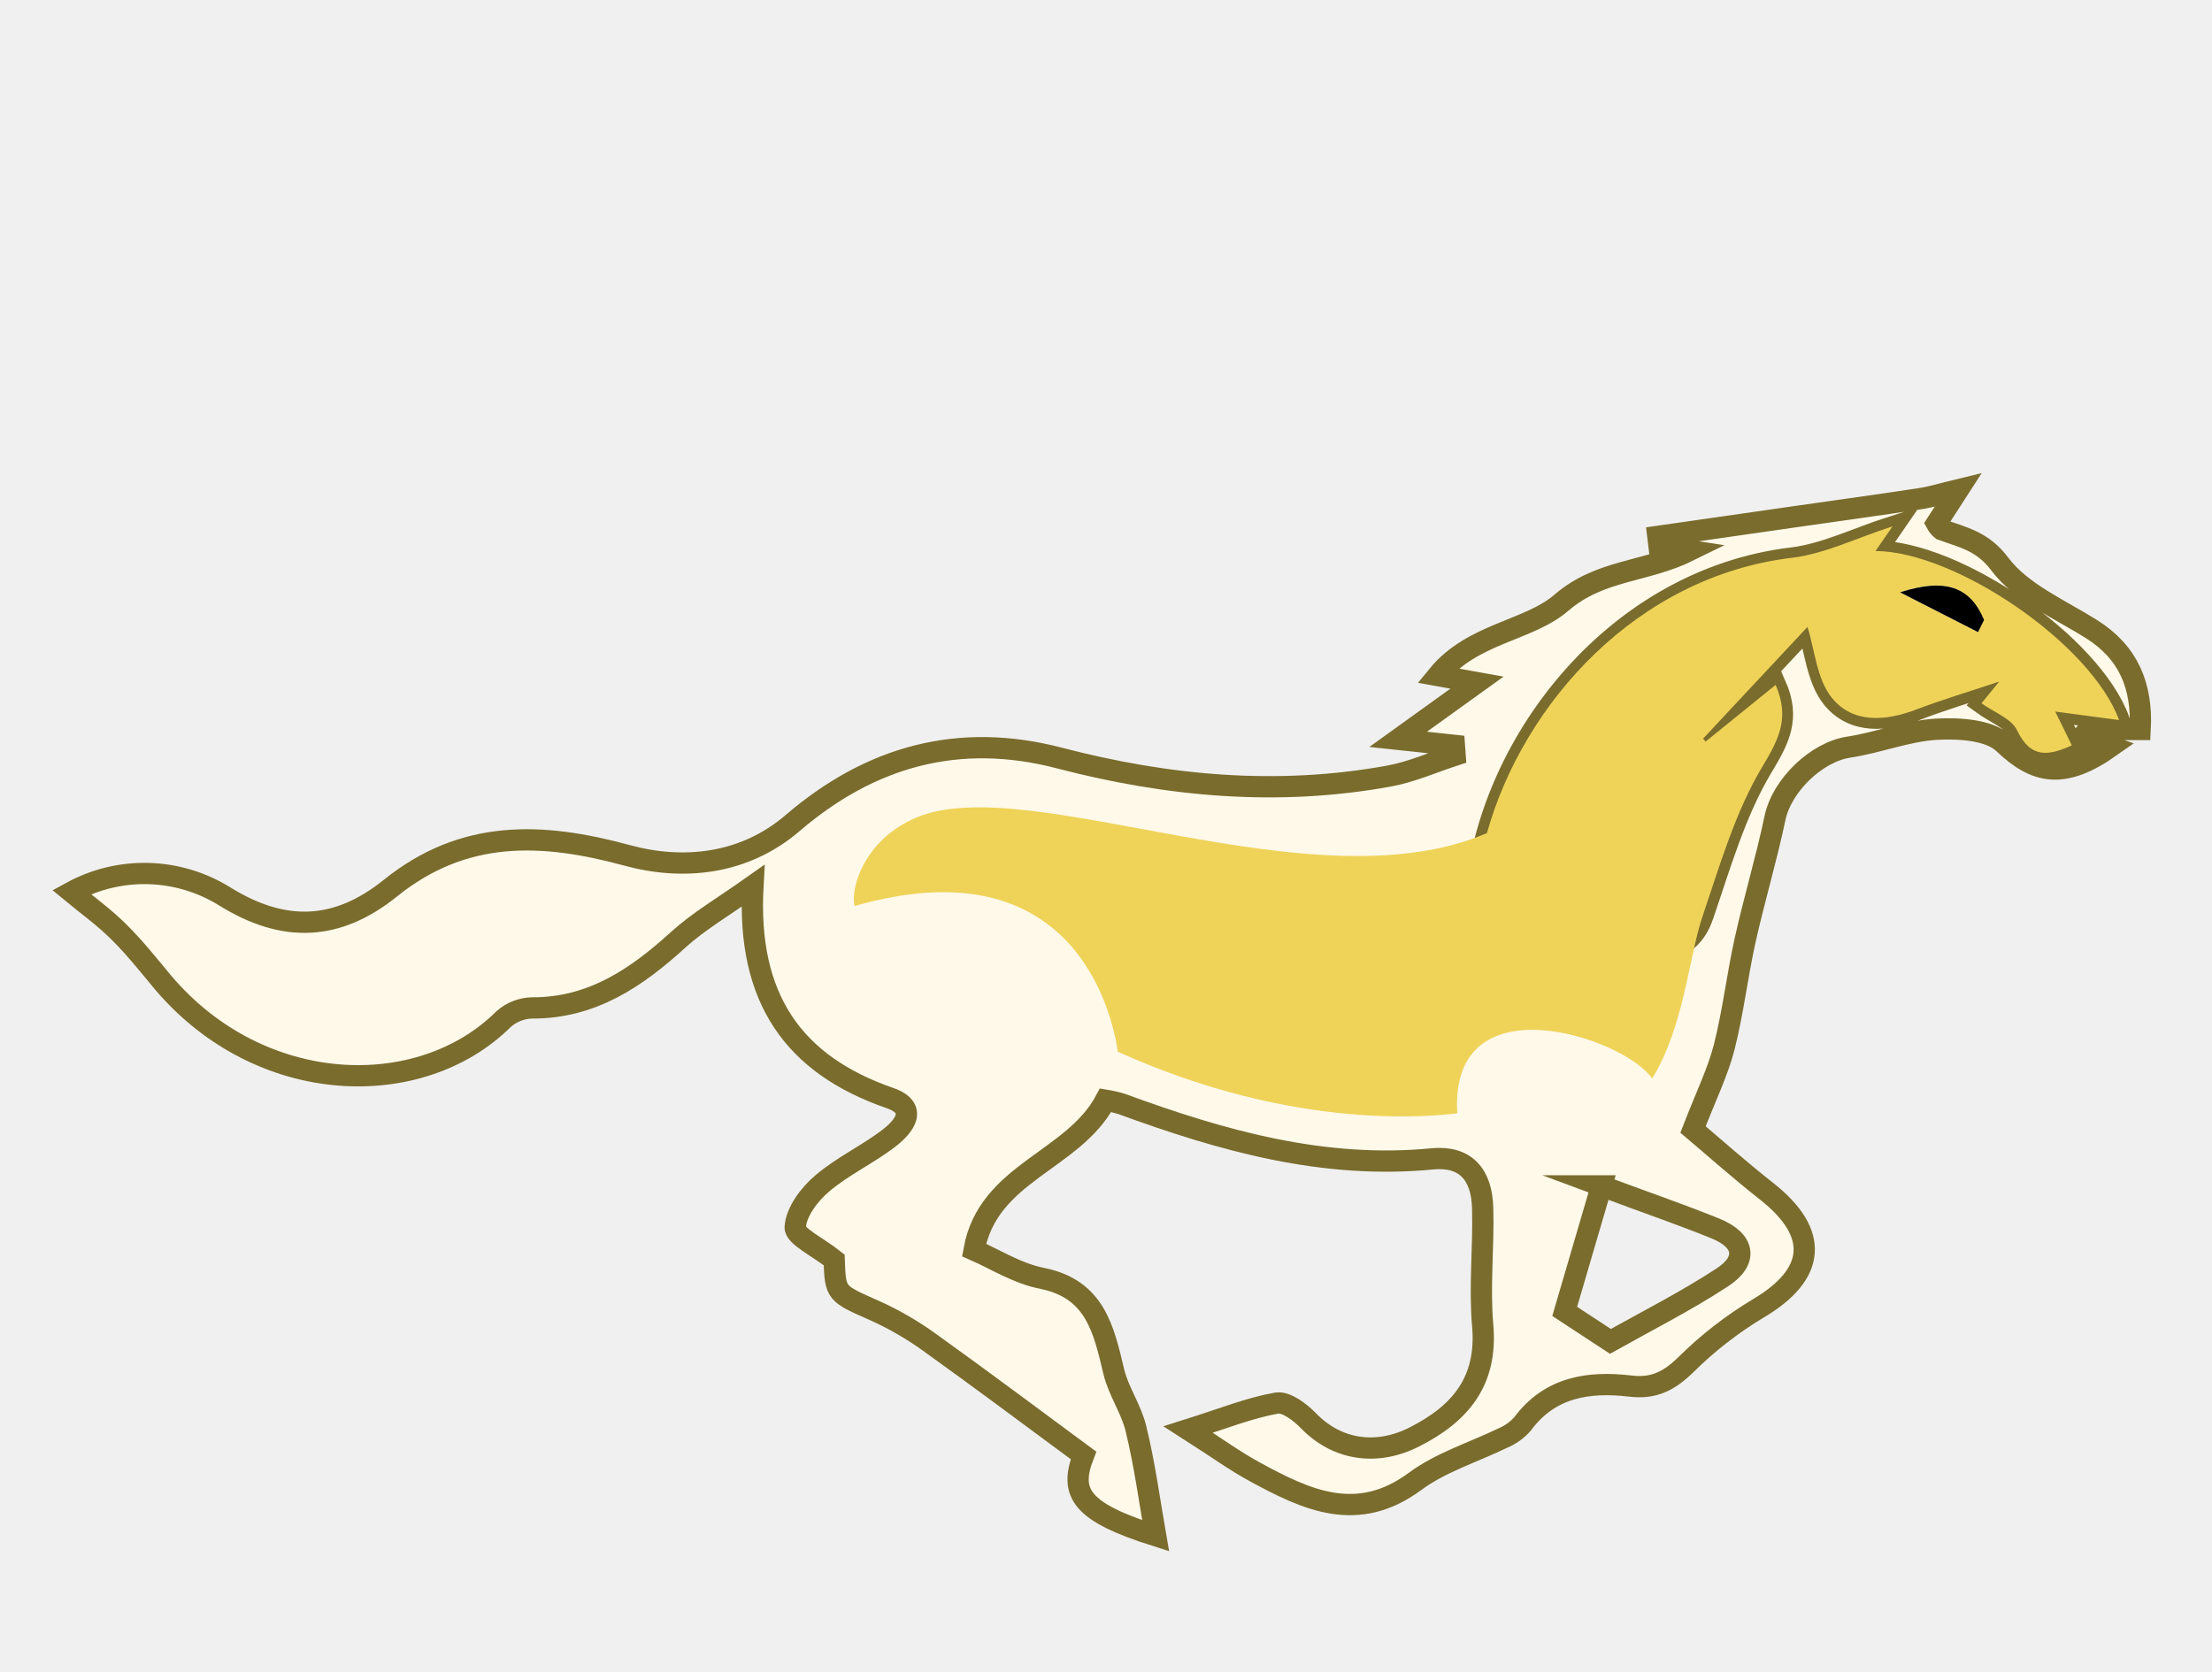
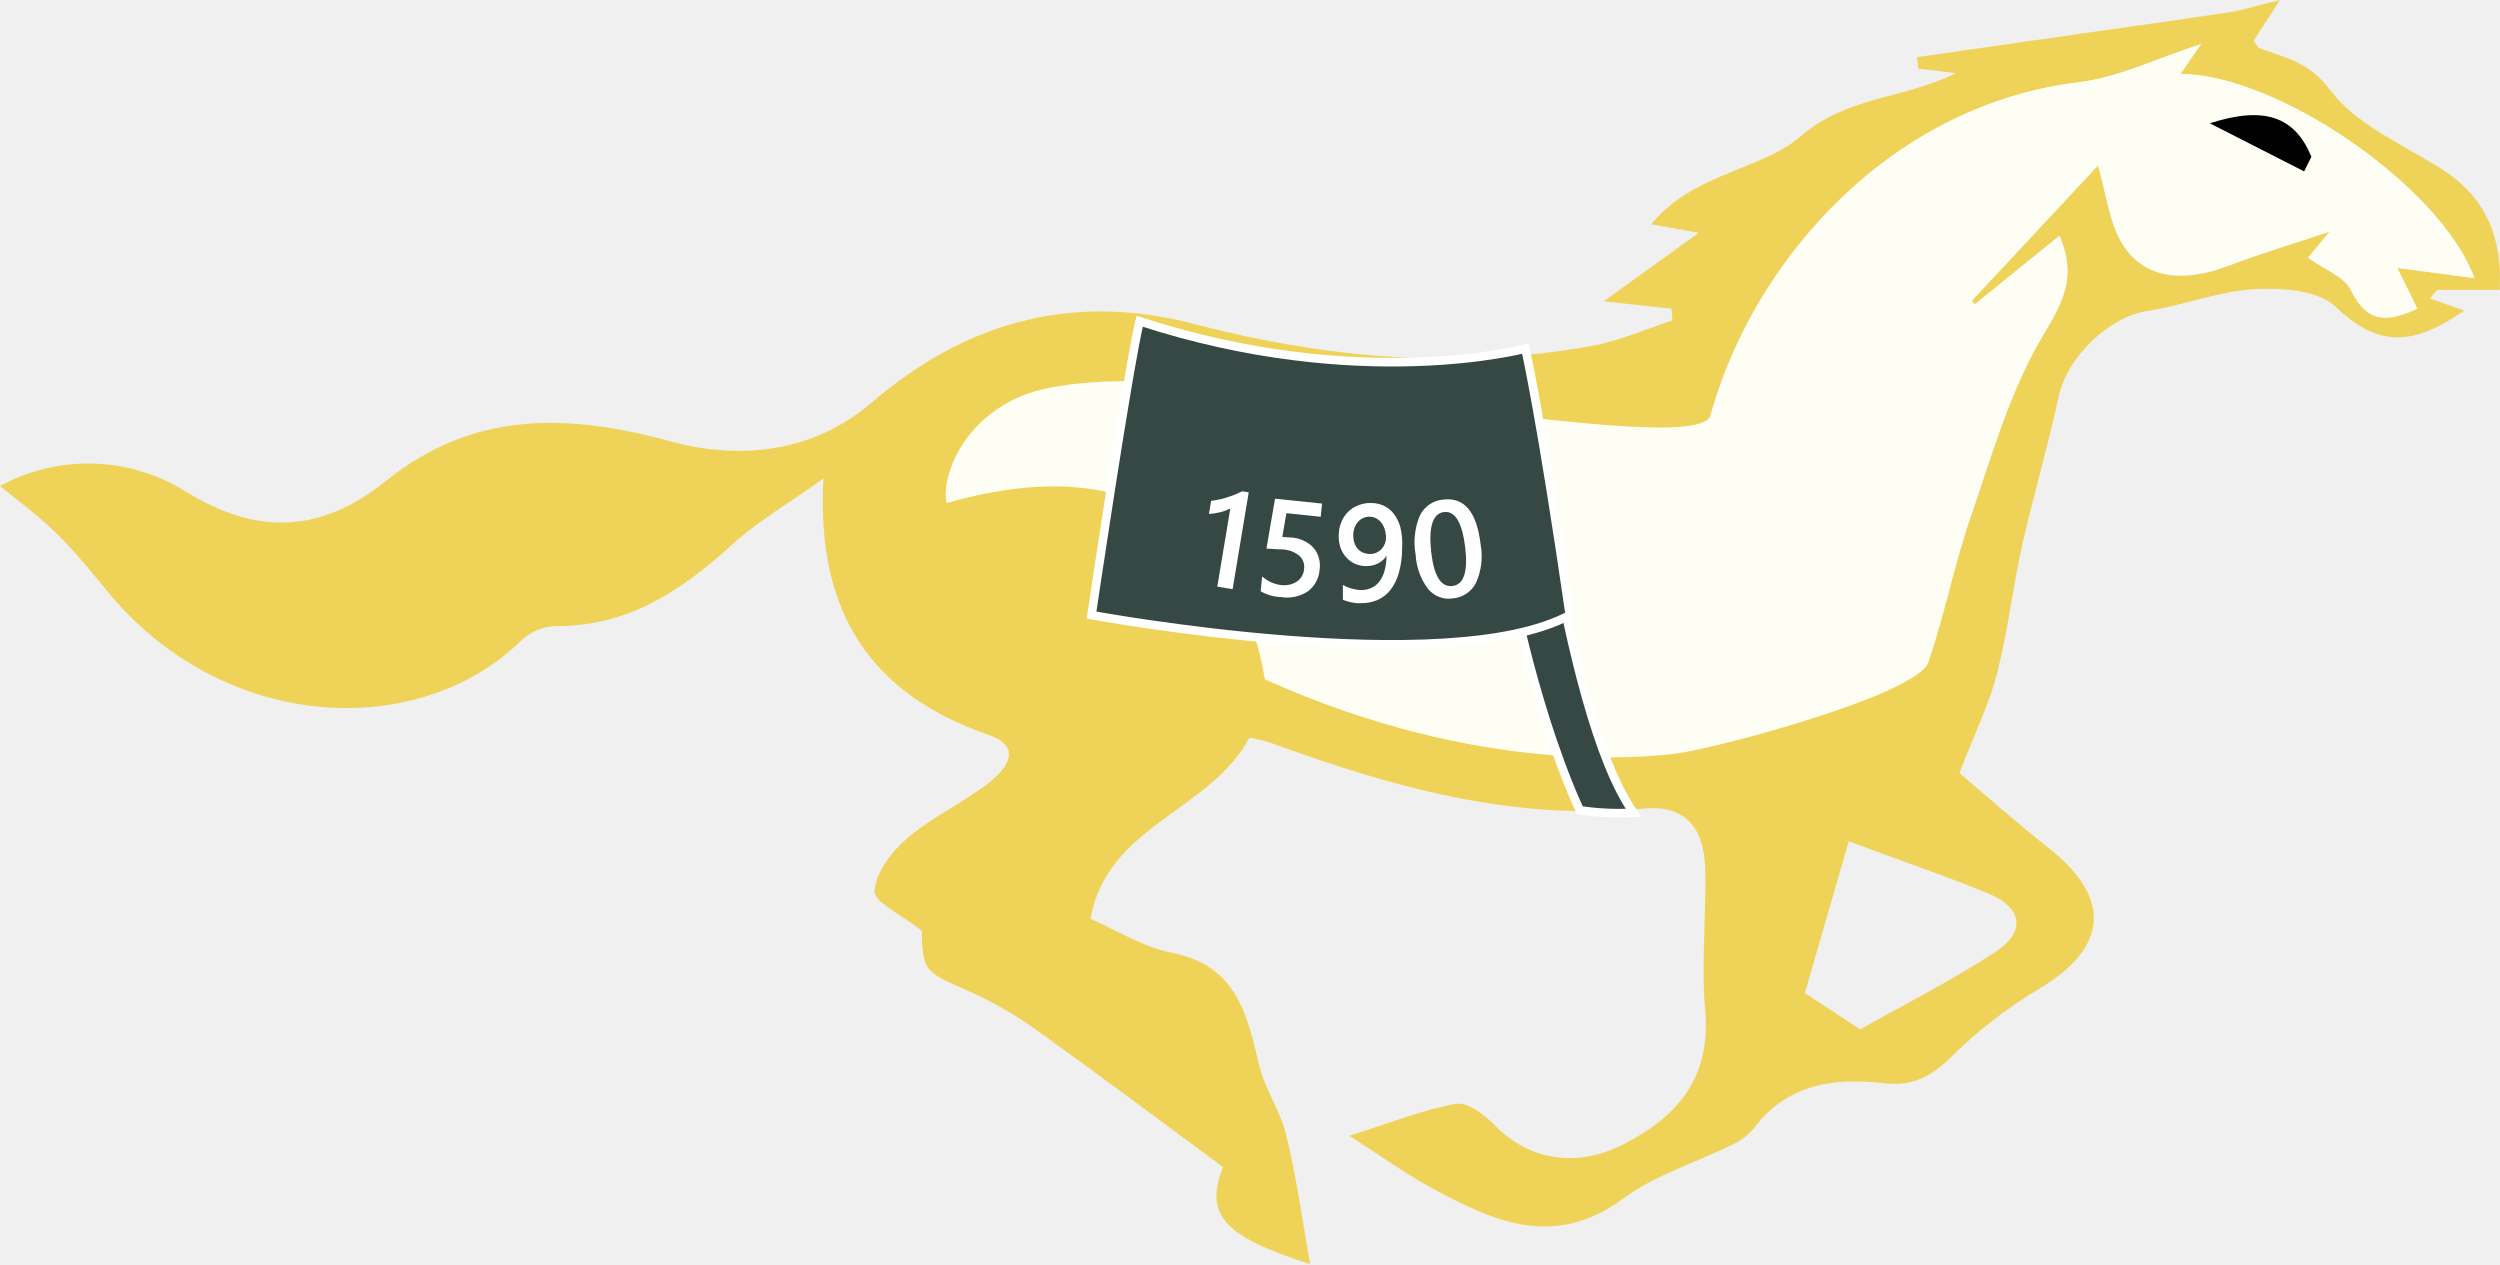
- <svg xmlns="http://www.w3.org/2000/svg" id="Layer_1" data-name="Layer 1" viewBox="0 0 312 235.77">
+ <svg xmlns="http://www.w3.org/2000/svg" viewBox="0 0 291.76 147.53">
  <defs>
-     <style>.cls-1{fill:#fff9ea;stroke:#7a6c2d;stroke-miterlimit:10;stroke-width:3px;}.cls-2{fill:#efd358;}</style>
+     <style>.cls-1{fill:#efd358;}.cls-2{fill:#fffef4;}.cls-3{fill:#364844;stroke:#fff;stroke-miterlimit:10;}.cls-4{fill:#fff;}</style>
  </defs>
-   <path class="cls-1" d="M163,216.65c-10.43-3.31-12.27-5.94-10.17-11.33-7.22-5.33-14.39-10.7-21.67-15.92a44.3,44.3,0,0,0-7.74-4.49c-5.54-2.46-5.59-2.34-5.76-7.17-2.33-1.86-5.59-3.36-5.5-4.63,0.15-2.17,2-4.63,3.84-6.18,2.89-2.46,6.47-4.1,9.48-6.44,2-1.56,4.15-4.17,0-5.6-13.52-4.7-20.17-14-19.28-29.92-4.24,3-7.66,5-10.49,7.56-5.94,5.42-12.22,9.7-20.69,9.66a6.24,6.24,0,0,0-4,1.59c-11.73,11.65-34.23,11.05-48-5.15-2-2.41-4-4.93-6.24-7.15s-4.53-3.83-6.7-5.63a21.46,21.46,0,0,1,21.57.58c8.43,5.25,15.94,4.88,23.42-1.14,10.27-8.27,21.22-7.94,33.43-4.61,7.75,2.11,16.39,1.36,23.3-4.57,11-9.43,23.45-12.88,37.64-9.17,15.32,4,30.81,5.4,46.49,2.54,3.18-.58,6.21-1.94,9.31-2.95l-0.1-1.38-7.93-.85,11.12-8-5.55-1c4.91-6,12.84-6.29,17.45-10.27,5.48-4.73,11.81-4.25,18.09-7.36L234,77l-0.16-1.33,19.51-2.8c5.85-.84,11.7-1.64,17.54-2.53,1.56-.24,3.09-0.72,5.33-1.26l-3.08,4.77a2.89,2.89,0,0,0,.74.88c3,1.09,5.76,1.59,8.21,4.87,3,4,8.4,6.32,12.9,9.14,5.21,3.27,7.21,8,6.88,14.17h-7.31l-0.84,1,4,1.41c-6.72,4.74-10.64,3.81-15.11-.45-2-1.92-6.29-2.17-9.47-2-4.16.25-8.22,1.9-12.38,2.53-4.53.68-9.43,5.38-10.4,10-1.22,5.81-2.94,11.51-4.23,17.31-1.1,5-1.67,10-2.93,15-0.9,3.51-2.54,6.82-4.4,11.63,2.66,2.24,6.41,5.59,10.36,8.7,7.56,5.94,7,11.74-1.21,16.57a53.93,53.93,0,0,0-10.17,7.92c-2.35,2.28-4.49,3.42-7.88,3-5.78-.67-11.28.1-15.15,5.35a7.67,7.67,0,0,1-2.8,2c-4.13,2-8.74,3.42-12.37,6.11-8.12,6-15.28,2.62-22.53-1.32-2.86-1.55-5.5-3.48-9.45-6,5-1.58,8.68-3.07,12.47-3.73,1.34-.23,3.32,1.28,4.5,2.5,4,4.12,9.57,5,14.95,2.26,6.49-3.29,10.31-7.88,9.61-15.74-0.48-5.45.15-11,0-16.48-0.11-4.85-2.46-7.43-7.07-7-15.38,1.5-29.69-2.55-43.84-7.74a17.91,17.91,0,0,0-2.28-.53c-4.56,8.6-16.57,10.16-18.55,21.13,2.92,1.27,6.13,3.33,9.61,4,7.47,1.51,8.67,7.17,10.09,13.13,0.66,2.79,2.48,5.31,3.14,8.1C161.45,206.57,162.13,211.64,163,216.65ZM298.89,101.58c-3.92-10.71-23-23.78-34.31-23.82l2.4-3.48c-5.14,1.65-9.57,3.88-14.21,4.44-24.92,3-42.36,25.83-44.55,46.71-1,9.14,1.7,9.79,9.78,14.08,2.94,1.56,4.18,2.69,7.06,4.34,3.77,2.16,5.42-1.14,6.75-5,1.93-5.63,6.42-4,8.36-9.6,2.47-7.17,4.58-14.68,8.44-21.09,2.36-3.92,3.89-6.87,1.85-11.5l-9.88,8-0.35-.42L255,88.47c1,3.21,1.31,7.33,3.44,10,3,3.69,7.63,3.3,12,1.62,3.54-1.36,7.19-2.44,11.61-3.91l-2.5,3.06c1.82,1.33,4.19,2.18,5,3.79,2,4.09,4.52,3.6,7.74,2.15l-2.34-4.77Zm-73,65.71L220.7,185l6.45,4.23c5-2.81,10.55-5.61,15.74-9,3.69-2.39,3.24-5.2-.87-6.9C237,171.29,231.79,169.51,225.84,167.29Z" />
-   <path class="cls-2" d="M298.89,101.58l-9-1.2,2.34,4.77c-3.22,1.45-5.79,1.95-7.74-2.15-0.77-1.61-3.14-2.46-5-3.79l2.5-3.06c-4.42,1.48-8.07,2.56-11.61,3.91-4.38,1.68-9,2.07-12-1.62-2.13-2.64-2.41-6.77-3.44-10l-14.72,15.76,0.35,0.42,9.88-8c2,4.62.51,7.57-1.85,11.5-3.85,6.41-6,13.92-8.44,21.09-1.94,5.63-2.61,15.67-7.13,22.93-4-5.83-28.65-14-27.48,4.92-3,.33-22.57,2.74-47.88-8.69-0.88-6.07-6.62-29.31-37.12-20.56-0.65-2.41,1.32-9.4,8.75-12.5,15.89-6.64,55.92,12.83,80.43,2.21,5.16-18.4,21.22-36.22,43-38.83,4.64-.55,9.07-2.78,14.21-4.44l-2.4,3.48C275.88,77.8,295,90.87,298.89,101.58ZM279,89.17l0.81-1.71c-1.94-4.68-5.47-6-11.85-3.9Z" />
-   <path d="M279,89.17l-11-5.61c6.38-2.06,9.91-.78,11.85,3.9Z" />
+   <g id="Layer_2" data-name="Layer 2">
+     <g id="Layer_1-2" data-name="Layer 1">
+       <path class="cls-1" d="M152.9,147.53c-10.43-3.31-12.27-5.94-10.17-11.33-7.22-5.33-14.39-10.7-21.67-15.92a44.3,44.3,0,0,0-7.74-4.49c-5.54-2.46-5.59-2.34-5.76-7.17-2.33-1.86-5.59-3.36-5.5-4.63.15-2.17,2-4.63,3.84-6.18,2.89-2.46,6.47-4.1,9.48-6.44,2-1.56,4.15-4.17,0-5.6-13.52-4.7-20.17-14-19.28-29.92-4.24,3-7.66,5-10.49,7.56-5.94,5.42-12.22,9.7-20.69,9.66a6.24,6.24,0,0,0-4,1.59C49.2,86.3,26.7,85.7,12.94,69.5c-2-2.41-4-4.93-6.24-7.15S2.17,58.52,0,56.72a21.46,21.46,0,0,1,21.57.58C30,62.56,37.51,62.19,45,56.16c10.27-8.27,21.22-7.94,33.43-4.61,7.75,2.11,16.39,1.36,23.3-4.57,11-9.43,23.45-12.88,37.64-9.17,15.32,4,30.81,5.4,46.49,2.54,3.18-.58,6.21-1.94,9.31-2.95l-.1-1.38-7.93-.85,11.12-8-5.55-1c4.91-6,12.84-6.29,17.45-10.27,5.48-4.73,11.81-4.25,18.09-7.36l-4.37-.54-.16-1.33,19.51-2.8c5.85-.84,11.7-1.64,17.54-2.53C262.31,1,263.84.54,266.08,0L263,4.77c.32.39.48.78.74.88,3,1.09,5.76,1.59,8.21,4.87,3,4,8.4,6.32,12.9,9.14,5.21,3.27,7.21,8,6.88,14.17h-7.31l-.84,1,4,1.41C280.9,40.94,277,40,272.51,35.75c-2-1.92-6.29-2.17-9.47-2-4.16.25-8.22,1.9-12.38,2.53-4.53.68-9.43,5.38-10.4,10C239,52.1,237.32,57.8,236,63.59c-1.1,5-1.67,10-2.93,15-.9,3.51-2.54,6.82-4.4,11.63,2.66,2.24,6.41,5.59,10.36,8.7,7.56,5.94,7,11.74-1.21,16.57a53.93,53.93,0,0,0-10.17,7.92c-2.35,2.28-4.49,3.42-7.88,3-5.78-.67-11.28.1-15.15,5.35a7.67,7.67,0,0,1-2.8,2c-4.13,2-8.74,3.42-12.37,6.11-8.12,6-15.28,2.62-22.53-1.32-2.86-1.55-5.5-3.48-9.45-6,5-1.58,8.68-3.07,12.47-3.73,1.34-.23,3.32,1.28,4.5,2.5,4,4.12,9.57,5,14.95,2.26,6.49-3.29,10.31-7.88,9.61-15.74-.48-5.45.15-11,0-16.48-.11-4.85-2.46-7.43-7.07-7-15.38,1.5-29.69-2.55-43.84-7.74a17.91,17.91,0,0,0-2.28-.53c-4.56,8.6-16.57,10.16-18.55,21.13,2.92,1.27,6.13,3.33,9.61,4,7.47,1.51,8.67,7.17,10.09,13.13.66,2.79,2.48,5.31,3.14,8.1C151.33,137.44,152,142.51,152.9,147.53ZM288.77,32.45c-3.92-10.71-23-23.78-34.31-23.82l2.4-3.48C251.72,6.8,247.29,9,242.65,9.59c-24.92,3-42.36,25.83-44.55,46.71-1,9.14,2,14.82,10.11,19.11,2.94,1.56,3.85-2.35,6.73-.7,3.77,2.16,5.42-1.14,6.75-5,1.93-5.63,6.42-4,8.36-9.6,2.47-7.17,4.58-14.68,8.44-21.09,2.36-3.92,3.89-6.87,1.85-11.5l-9.88,8-.35-.42,14.72-15.76c1,3.21,1.31,7.33,3.44,10,3,3.69,7.63,3.3,12,1.62,3.54-1.36,7.19-2.44,11.61-3.91l-2.5,3.06c1.82,1.33,4.19,2.18,5,3.79,2,4.09,4.52,3.6,7.74,2.15l-2.34-4.77Zm-73,65.71-5.14,17.74,6.45,4.23c5-2.81,10.55-5.61,15.74-9,3.69-2.39,3.24-5.2-.87-6.9C226.85,102.16,221.67,100.39,215.72,98.16Z" />
+       <path class="cls-2" d="M288.77,32.45l-9-1.2L282.1,36c-3.22,1.45-5.79,1.95-7.74-2.15-.77-1.61-3.14-2.46-5-3.79L271.9,27c-4.42,1.48-8.07,2.56-11.61,3.91-4.38,1.68-9,2.07-12-1.62-2.13-2.64-2.41-6.77-3.44-10L230.12,35.1l.35.42,9.88-8c2,4.62.51,7.57-1.85,11.5-3.85,6.41-6,13.92-8.44,21.09-1.94,5.63-3.09,11.53-5,17.17-1.33,3.86-25.27,10.2-29.58,10.68-3,.33-22.57,2.74-47.88-8.69-.88-6.07-6.62-29.31-37.12-20.56-.65-2.41,1.32-9.4,8.75-12.5,15.89-6.64,78.74,8.25,80.43,2.21,5.16-18.4,21.22-36.22,43-38.83,4.64-.55,9.07-2.78,14.21-4.44l-2.4,3.48C265.76,8.67,284.85,21.75,288.77,32.45ZM268.9,20l.81-1.71c-1.94-4.68-5.47-6-11.85-3.9Z" />
+       <path d="M268.9,20l-11-5.61c6.38-2.06,9.91-.78,11.85,3.9Z" />
+     </g>
+     <g id="Layer_2-2" data-name="Layer 2">
+       <path class="cls-3" d="M178.1,41.55s4.15,41.41,12.54,53.3a30.54,30.54,0,0,1-6.26-.29S175,75.54,172.94,42Z" />
+       <path class="cls-3" d="M133,37.49c-1.46,6.22-5.61,34.29-5.61,34.29s41.63,7.69,55.81,0c-3.33-23-5.18-31.1-5.18-31.1S158.68,45.88,133,37.49Z" />
+     </g>
+     <g id="Text_Outline" data-name="Text Outline">
+       <path class="cls-4" d="M145.73,57.46l-1.88,11.3-1.79-.3,1.52-9.11a5.77,5.77,0,0,1-1.14.42,8.72,8.72,0,0,1-1.35.22l.25-1.53.92-.16q.44-.09.88-.23t.89-.31q.45-.18.95-.42Z" />
+       <path class="cls-4" d="M147.12,69l.18-1.73a4,4,0,0,0,2.15,1,2.76,2.76,0,0,0,1.89-.39,1.92,1.92,0,0,0,.85-1.47,1.75,1.75,0,0,0-.55-1.55,3.33,3.33,0,0,0-2-.74q-.45,0-1.84-.1l1-5.82,5.49.57-.16,1.54-4-.42-.48,2.77,1,.07a3.86,3.86,0,0,1,2.64,1.19,3.26,3.26,0,0,1,.71,2.59A3.42,3.42,0,0,1,152.65,69a4.4,4.4,0,0,1-3.15.68A5.06,5.06,0,0,1,147.12,69Z" />
+       <path class="cls-4" d="M163.63,64a10.11,10.11,0,0,1-.39,2.89,5.71,5.71,0,0,1-1,2,3.94,3.94,0,0,1-1.5,1.14,4.58,4.58,0,0,1-1.84.36,5.42,5.42,0,0,1-.64,0l-.62-.11-.53-.14-.39-.15V68.26a3.26,3.26,0,0,0,.41.21,4.22,4.22,0,0,0,.53.19,5.21,5.21,0,0,0,.59.14,3.7,3.7,0,0,0,.6.06,2.79,2.79,0,0,0,1.21-.25,2.48,2.48,0,0,0,.93-.76,3.7,3.7,0,0,0,.6-1.26,6.62,6.62,0,0,0,.22-1.74h0a2.11,2.11,0,0,1-.37.47,2.62,2.62,0,0,1-.53.39,2.94,2.94,0,0,1-.66.26,2.86,2.86,0,0,1-.78.1,3.45,3.45,0,0,1-1.31-.26,3.09,3.09,0,0,1-1-.71,3.22,3.22,0,0,1-.69-1.11,3.92,3.92,0,0,1-.24-1.45,4.12,4.12,0,0,1,.3-1.58,3.47,3.47,0,0,1,2-2,4,4,0,0,1,1.49-.26,3.66,3.66,0,0,1,1.43.3,3.1,3.1,0,0,1,1.18.92,4.63,4.63,0,0,1,.8,1.61A8.21,8.21,0,0,1,163.63,64Zm-1.88-1.21a3.38,3.38,0,0,0-.14-1,2.44,2.44,0,0,0-.4-.79,1.82,1.82,0,0,0-.61-.51,1.69,1.69,0,0,0-.78-.19,1.72,1.72,0,0,0-.72.15,1.77,1.77,0,0,0-.6.43,2.1,2.1,0,0,0-.41.68,2.53,2.53,0,0,0-.16.88,2.8,2.8,0,0,0,.14.94,2,2,0,0,0,.4.69,1.68,1.68,0,0,0,.62.43,2.15,2.15,0,0,0,.8.15,1.79,1.79,0,0,0,.72-.14,1.86,1.86,0,0,0,.58-.39,1.79,1.79,0,0,0,.39-.58A1.84,1.84,0,0,0,161.75,62.76Z" />
+       <path class="cls-4" d="M169.54,69.84a3.13,3.13,0,0,1-2.88-1.11,7.29,7.29,0,0,1-1.45-4,8.08,8.08,0,0,1,.5-4.58,3.34,3.34,0,0,1,2.76-1.85q3.67-.43,4.33,5.28a7.56,7.56,0,0,1-.54,4.43A3.36,3.36,0,0,1,169.54,69.84Zm-1-10.09q-2,.24-1.51,4.7.48,4.17,2.47,3.94T171,63.93Q170.47,59.53,168.55,59.76Z" />
+     </g>
+   </g>
</svg>
